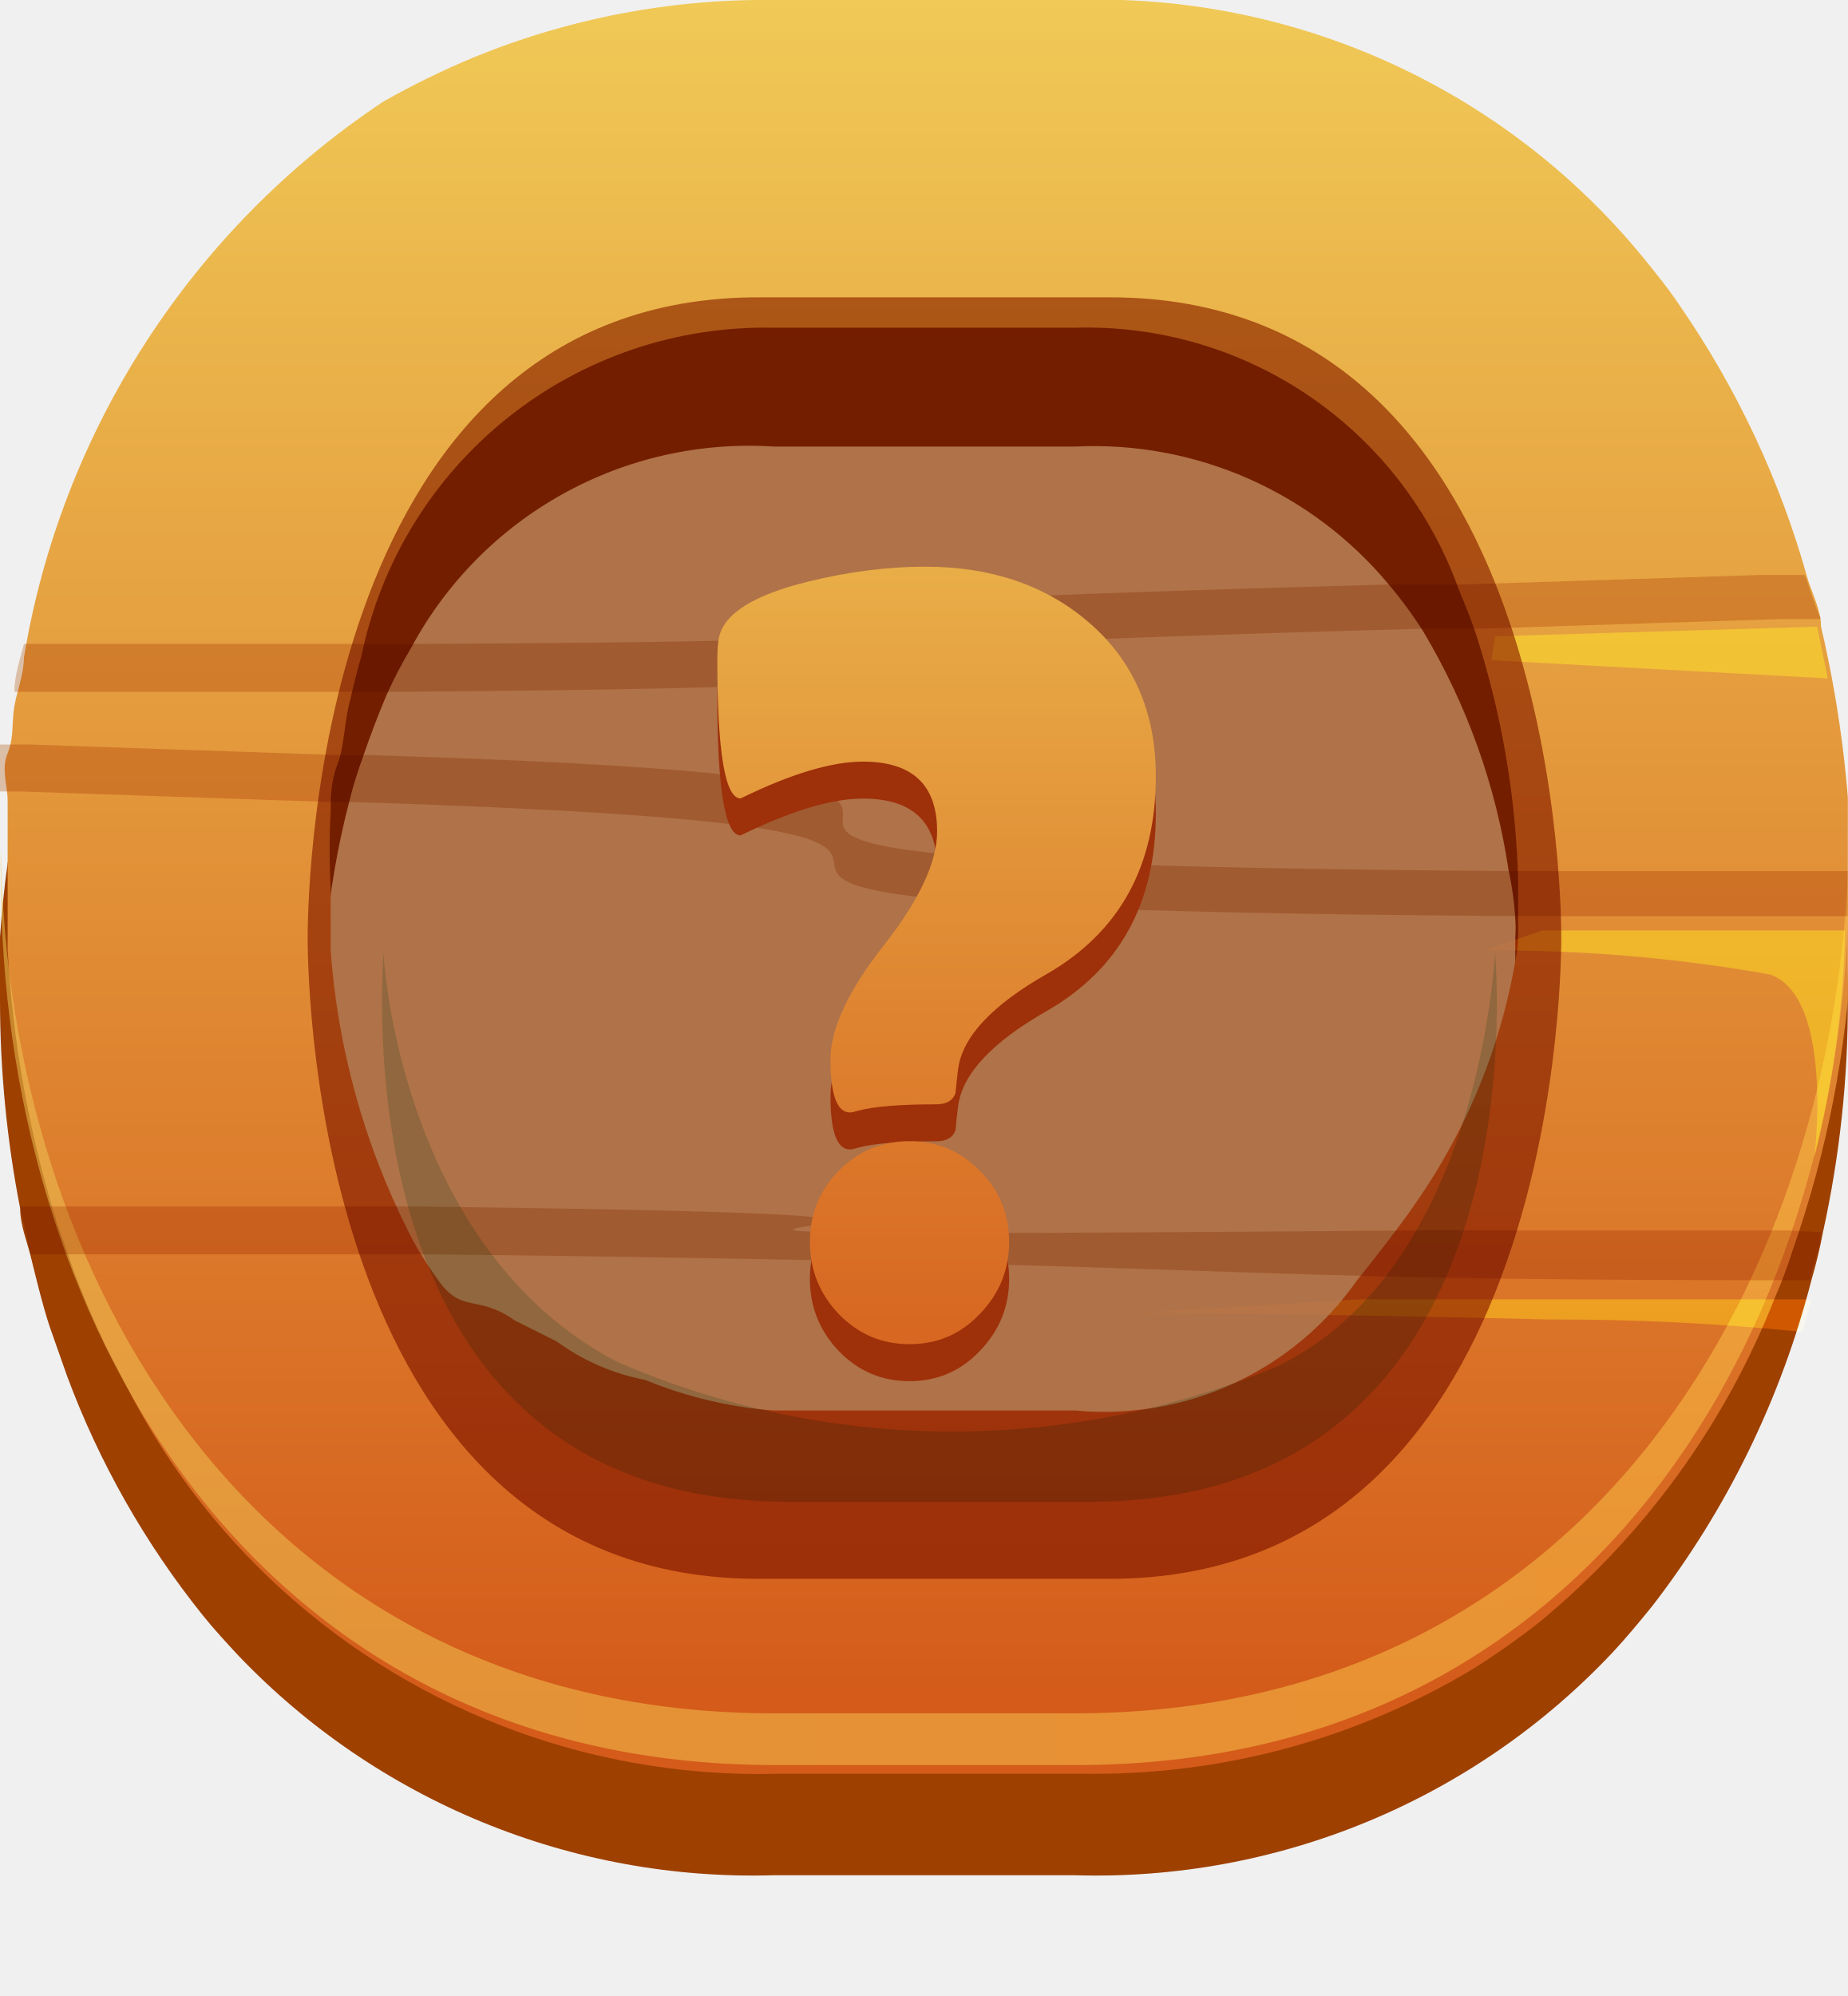
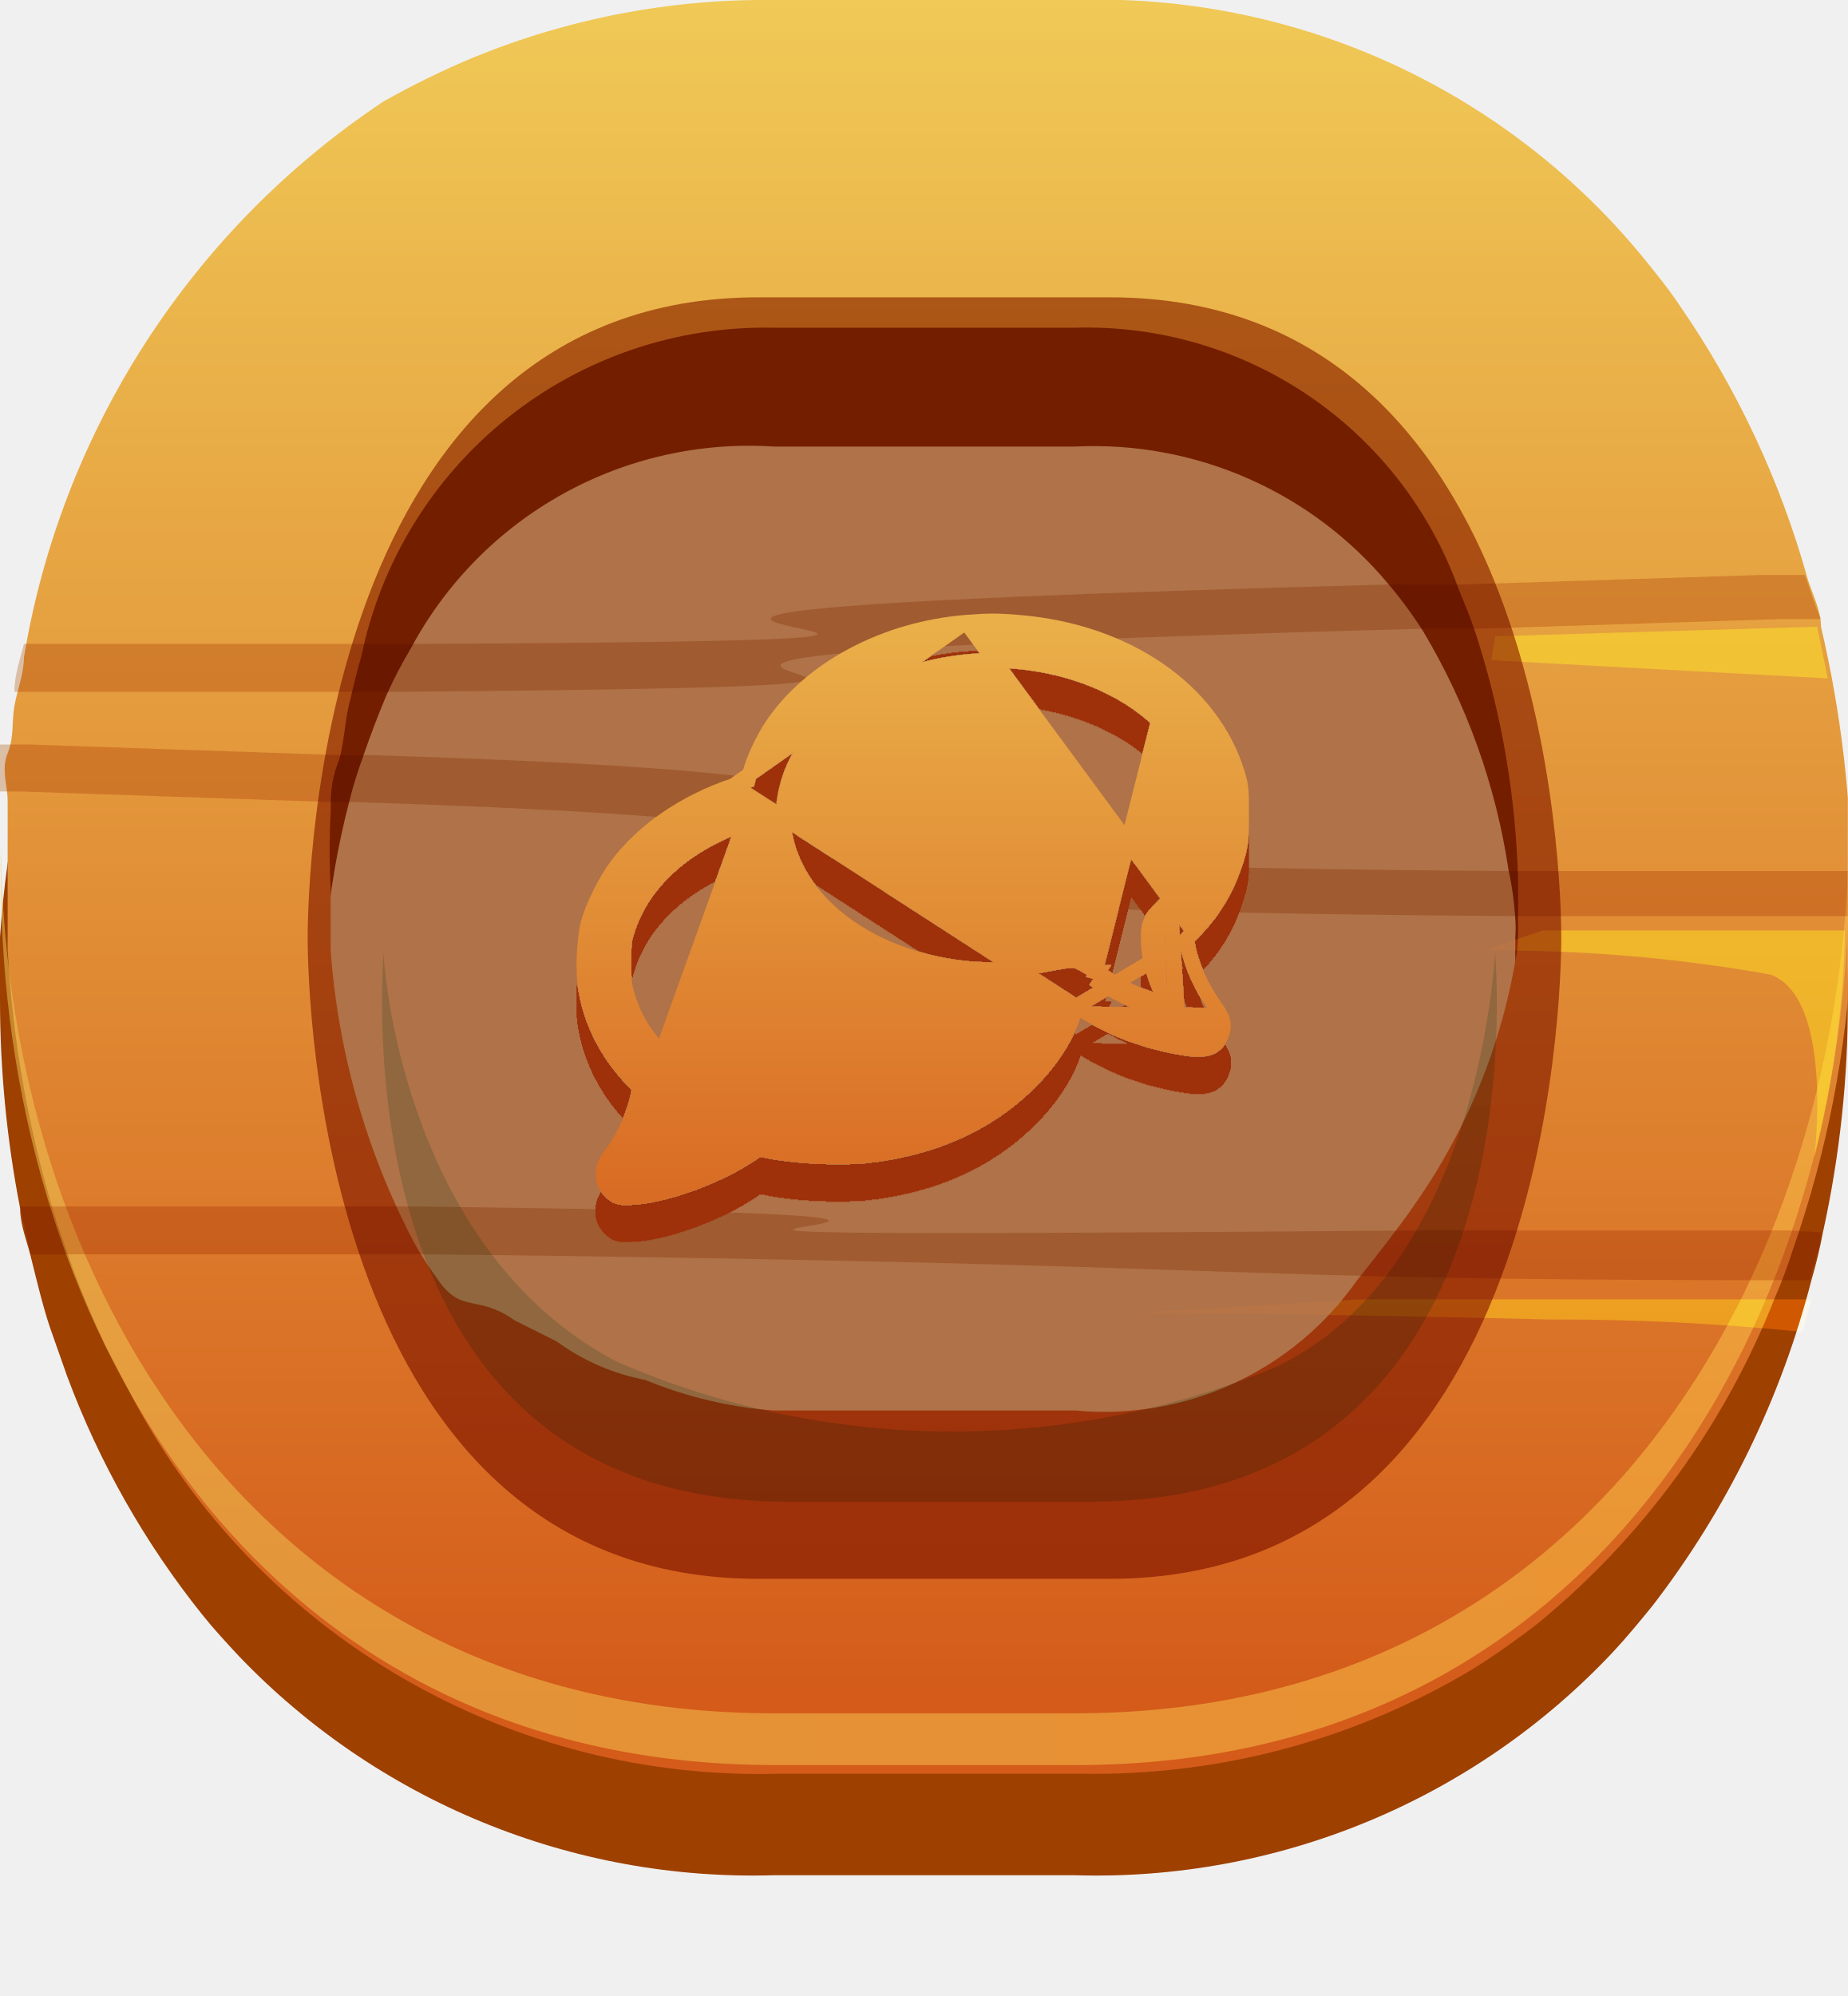
<svg xmlns="http://www.w3.org/2000/svg" width="50" height="54" viewBox="0 0 50 54" fill="none">
-   <g clip-path="url(#clip0_776_110895)">
+   <g clip-path="url(#clip0_880_176797)">
    <path d="M49.948 25.328C49.962 25.181 49.962 25.034 49.948 24.887C49.948 24.446 49.948 24.006 49.819 23.591C49.563 21.259 49.014 18.968 48.185 16.773C48.029 16.332 47.847 15.917 47.666 15.503C46.437 12.656 44.595 10.116 42.272 8.062C41.736 7.571 41.164 7.12 40.56 6.714C37.179 4.434 33.175 3.257 29.098 3.344H20.928C16.585 3.251 12.333 4.592 8.83 7.161C5.328 9.729 2.771 13.382 1.556 17.551C1.556 17.991 1.271 18.432 1.141 18.847C1.011 19.262 0.908 19.702 0.804 20.117C0.7 20.532 0.622 20.973 0.545 21.413C0.272 22.713 0.09 24.029 0 25.354C0 25.924 0 26.468 0 27.039C-3.81106e-06 28.936 0.182 30.828 0.545 32.69C0.545 33.131 0.726 33.572 0.83 33.986C0.934 34.401 1.141 35.283 1.349 35.905L1.815 37.227C2.682 39.56 3.917 41.739 5.472 43.682C5.783 44.071 6.12 44.434 6.457 44.797C8.319 46.744 10.569 48.279 13.062 49.301C15.555 50.324 18.235 50.812 20.928 50.733H29.098C31.812 50.813 34.513 50.316 37.02 49.275C39.529 48.233 41.787 46.672 43.646 44.693C44.009 44.304 44.372 43.864 44.709 43.449C46.729 40.834 48.193 37.834 49.014 34.635C49.144 34.194 49.248 33.753 49.326 33.338C49.782 31.27 50.008 29.157 50 27.039C50 26.468 49.974 25.924 49.948 25.328ZM20.928 41.971C19.674 41.995 18.424 41.829 17.22 41.479C15.148 40.867 13.329 39.603 12.033 37.875C11.706 37.439 11.412 36.98 11.152 36.501C10.72 35.748 10.356 34.959 10.062 34.142C9.892 33.709 9.745 33.268 9.621 32.82C9.112 30.943 8.841 29.009 8.817 27.065C8.817 26.805 8.817 26.209 8.817 25.38C8.921 24.146 9.13 22.923 9.44 21.724C9.546 21.294 9.676 20.87 9.829 20.454C10.019 19.901 10.226 19.357 10.451 18.821C10.65 18.376 10.875 17.943 11.126 17.525C12.066 15.774 13.49 14.329 15.228 13.364C16.966 12.399 18.944 11.954 20.928 12.081H29.098C30.704 12.003 32.306 12.3 33.778 12.948C35.249 13.596 36.55 14.577 37.578 15.814C37.918 16.215 38.23 16.64 38.511 17.084C39.694 19.065 40.478 21.258 40.819 23.539C40.915 23.974 40.975 24.416 41.001 24.861C41.014 25.025 41.014 25.19 41.001 25.354C41.001 26.183 41.001 26.78 41.001 27.039C40.965 29.212 40.616 31.369 39.964 33.442C39.835 33.883 39.679 34.316 39.497 34.738C38.751 36.919 37.32 38.801 35.419 40.104C33.517 41.407 31.246 42.062 28.942 41.971H20.928Z" fill="#9E4000" />
-     <path d="M49.274 16.954C49.274 16.514 49.04 16.073 48.911 15.658C48.175 13.01 47 10.504 45.435 8.244C45.124 7.777 44.761 7.337 44.424 6.922C42.569 4.673 40.223 2.88 37.566 1.68C34.908 0.48 32.011 -0.095 29.097 -2.71667e-05H20.928C18.145 -0.031 15.385 0.498 12.811 1.555C11.975 1.903 11.161 2.301 10.373 2.748C7.808 4.454 5.621 6.67 3.948 9.256C2.275 11.843 1.152 14.745 0.648 17.784C0.648 18.225 0.467 18.665 0.389 19.106C0.311 19.547 0.389 19.936 0.207 20.376C0.026 20.817 0.207 21.232 0.207 21.673C0.207 22.113 0.207 23.228 0.207 24.006C0.207 24.784 0.207 25.12 0.207 25.691C0.345 28.217 0.798 30.717 1.556 33.131L2.023 34.453C2.282 35.127 2.567 35.801 2.878 36.449L3.579 37.797C5.256 40.959 7.784 43.588 10.877 45.388C13.97 47.189 17.506 48.088 21.084 47.986H29.253C32.995 48.054 36.68 47.066 39.886 45.134C40.494 44.749 41.083 44.334 41.649 43.89C44.488 41.55 46.684 38.525 48.029 35.101C48.216 34.669 48.38 34.228 48.522 33.779C49.435 31.164 49.968 28.431 50.103 25.665C50.116 25.51 50.116 25.354 50.103 25.198C50.103 24.784 50.103 24.395 50.103 24.006C50.095 21.631 49.817 19.266 49.274 16.954ZM41.053 25.691C40.672 28.173 39.722 30.533 38.278 32.587C37.992 33.027 37.059 34.22 36.722 34.635C35.876 35.843 34.725 36.806 33.385 37.426C32.046 38.045 30.567 38.298 29.097 38.16H20.928C19.733 38.068 18.561 37.788 17.453 37.331C16.591 37.166 15.776 36.812 15.067 36.294L13.926 35.723C12.915 34.998 12.474 35.568 11.825 34.583C11.518 34.167 11.249 33.725 11.022 33.261C9.843 30.906 9.139 28.343 8.947 25.717C8.947 24.887 8.947 24.291 8.947 24.032C8.91 23.349 8.91 22.666 8.947 21.984C8.947 21.595 8.947 21.154 9.128 20.687C9.31 20.221 9.31 19.625 9.44 19.08C9.569 18.536 9.647 18.199 9.777 17.758C10.303 15.207 11.707 12.921 13.744 11.296C15.781 9.672 18.323 8.812 20.928 8.866H29.097C31.352 8.8 33.571 9.449 35.434 10.72C37.297 11.992 38.711 13.82 39.471 15.943C39.652 16.384 39.834 16.825 39.964 17.239C40.647 19.379 41.023 21.605 41.079 23.85V24.006C41.079 24.187 41.079 24.602 41.079 25.172C41.082 25.346 41.073 25.519 41.053 25.691Z" fill="url(#paint0_linear_776_110895)" />
+     <path d="M49.273 16.954C49.273 16.514 49.04 16.073 48.91 15.658C48.175 13.01 47 10.504 45.435 8.244C45.124 7.777 44.761 7.337 44.424 6.922C42.569 4.673 40.223 2.88 37.566 1.68C34.908 0.48 32.011 -0.095 29.097 -2.71667e-05H20.928C18.145 -0.031 15.385 0.498 12.811 1.555C11.975 1.903 11.161 2.301 10.373 2.748C7.808 4.454 5.621 6.67 3.948 9.256C2.275 11.843 1.152 14.745 0.648 17.784C0.648 18.225 0.466 18.665 0.389 19.106C0.311 19.547 0.389 19.936 0.207 20.376C0.026 20.817 0.207 21.232 0.207 21.673C0.207 22.113 0.207 23.228 0.207 24.006C0.207 24.784 0.207 25.12 0.207 25.691C0.344 28.217 0.797 30.717 1.556 33.131L2.022 34.453C2.282 35.127 2.567 35.801 2.878 36.449L3.579 37.797C5.256 40.959 7.784 43.588 10.877 45.388C13.97 47.189 17.506 48.088 21.084 47.986H29.253C32.995 48.054 36.68 47.066 39.886 45.134C40.494 44.749 41.082 44.334 41.649 43.89C44.488 41.55 46.684 38.525 48.029 35.101C48.216 34.669 48.38 34.228 48.522 33.779C49.435 31.164 49.968 28.431 50.103 25.665C50.116 25.51 50.116 25.354 50.103 25.198C50.103 24.784 50.103 24.395 50.103 24.006C50.095 21.631 49.816 19.266 49.273 16.954ZM41.053 25.691C40.672 28.173 39.722 30.533 38.278 32.587C37.992 33.027 37.059 34.22 36.722 34.635C35.876 35.843 34.724 36.806 33.385 37.426C32.046 38.045 30.566 38.298 29.097 38.16H20.928C19.733 38.068 18.561 37.788 17.453 37.331C16.591 37.166 15.776 36.812 15.067 36.294L13.926 35.723C12.915 34.998 12.474 35.568 11.825 34.583C11.518 34.167 11.249 33.725 11.021 33.261C9.843 30.906 9.138 28.343 8.947 25.717C8.947 24.887 8.947 24.291 8.947 24.032C8.91 23.349 8.91 22.666 8.947 21.984C8.947 21.595 8.947 21.154 9.128 20.687C9.31 20.221 9.31 19.625 9.44 19.08C9.569 18.536 9.647 18.199 9.777 17.758C10.303 15.207 11.707 12.921 13.744 11.296C15.781 9.672 18.323 8.812 20.928 8.866H29.097C31.352 8.8 33.571 9.449 35.434 10.72C37.297 11.992 38.71 13.82 39.471 15.943C39.652 16.384 39.834 16.825 39.963 17.239C40.647 19.379 41.022 21.605 41.078 23.85V24.006C41.078 24.187 41.078 24.602 41.078 25.172C41.081 25.346 41.073 25.519 41.053 25.691Z" fill="url(#paint0_linear_880_176797)" />
    <g opacity="0.5">
-       <path d="M29.098 46.352H20.929C6.847 46.352 0.182 34.427 0.026 23.021C0.013 23.262 0.013 23.505 0.026 23.747C0.026 35.309 6.561 47.752 20.955 47.752H29.124C43.491 47.752 50.026 35.309 50.026 23.747C50.039 23.505 50.039 23.262 50.026 23.021C49.715 34.427 43.154 46.352 29.098 46.352Z" fill="url(#paint1_linear_776_110895)" />
+       <path d="M29.098 46.352H20.929C6.847 46.352 0.182 34.427 0.026 23.021C0.013 23.262 0.013 23.505 0.026 23.747C0.026 35.309 6.562 47.752 20.955 47.752H29.124C43.491 47.752 50.026 35.309 50.026 23.747C50.039 23.505 50.039 23.262 50.026 23.021C49.715 34.427 43.154 46.352 29.098 46.352Z" fill="url(#paint1_linear_880_176797)" />
    </g>
    <g style="mix-blend-mode:multiply" opacity="0.4">
-       <path d="M49.274 16.747H48.236L40.119 17.006H38.589C3.345 17.965 37.085 18.51 10.659 18.717H9.466H1.141H0.389C0.389 18.276 0.544 17.836 0.648 17.421H1.556H9.803H11.255C37.837 17.291 2.593 16.747 37.578 15.814H39.548L47.64 15.555H48.833C48.962 15.866 49.066 16.306 49.274 16.747Z" fill="#C97B3A" />
+       <path d="M49.273 16.747H48.236L40.119 17.006H38.589C3.345 17.965 37.085 18.51 10.658 18.717H9.465H1.141H0.389C0.389 18.276 0.544 17.836 0.648 17.421H1.556H9.803H11.255C37.837 17.291 2.593 16.747 37.578 15.814H39.548L47.64 15.555H48.833C48.962 15.866 49.066 16.306 49.273 16.747Z" fill="#C97B3A" />
      <path d="M50 23.591C50 23.98 50 24.369 50 24.784H41.001C6.587 24.55 36.8 22.554 9.569 21.699H8.973L0.545 21.413H0C0 20.999 0 20.558 0 20.143H0.804L9.155 20.428H9.959C37.344 21.258 6.535 23.332 40.819 23.565H50V23.591Z" fill="#C97B3A" />
-       <path d="M49.274 33.339C49.274 33.753 49.066 34.194 48.963 34.635H47.822H39.601H37.656C31.509 34.635 48.029 34.635 47.822 34.635C32.261 34.635 34.414 34.194 11.774 33.935H10.114H1.867H0.83L0.545 32.639H1.4H9.699H11.022C38.252 32.95 3.242 33.572 38.615 33.287H40.119H48.366L49.274 33.339Z" fill="#C97B3A" />
+       <path d="M49.274 33.339C49.274 33.753 49.066 34.194 48.962 34.635H47.821H39.6H37.655C31.509 34.635 48.029 34.635 47.821 34.635C32.261 34.635 34.414 34.194 11.774 33.935H10.114H1.867H0.83L0.544 32.639H1.4H9.699H11.022C38.252 32.95 3.242 33.572 38.615 33.287H40.119H48.366L49.274 33.339Z" fill="#C97B3A" />
    </g>
    <g style="mix-blend-mode:overlay" opacity="0.5">
      <path d="M40.457 17.214L49.17 16.954L49.456 18.354L40.353 17.862L40.457 17.214Z" fill="#FFDE55" />
    </g>
    <g style="mix-blend-mode:overlay" opacity="0.5">
-       <path d="M41.754 25.172H49.923C49.881 27.245 49.603 29.306 49.093 31.316C49.093 31.316 49.638 26.987 47.9 26.365C45.333 25.907 42.728 25.69 40.12 25.717L41.754 25.172Z" fill="#FFDE55" />
+       <path d="M41.753 25.172H49.922C49.881 27.245 49.602 29.306 49.093 31.316C49.093 31.316 49.637 26.987 47.9 26.365C45.332 25.907 42.727 25.69 40.12 25.717L41.753 25.172Z" fill="#FFDE55" />
    </g>
    <g style="mix-blend-mode:overlay" opacity="0.5">
-       <path d="M36.774 35.153H49.014L48.781 36.035C46.498 35.802 44.203 35.689 41.908 35.697C35.736 35.542 30.757 35.516 30.757 35.516L36.774 35.153Z" fill="#FFDE55" />
+       <path d="M36.773 35.153H49.014L48.781 36.035C46.497 35.802 44.203 35.689 41.908 35.697C35.736 35.542 30.757 35.516 30.757 35.516L36.773 35.153Z" fill="#FFDE55" />
    </g>
    <g style="mix-blend-mode:multiply" opacity="0.7">
-       <path d="M30.031 42.713H20.513C8.662 42.713 8.325 26.947 8.325 25.366C8.325 23.784 8.662 8.044 20.513 8.044H30.031C41.909 8.044 42.246 23.81 42.246 25.366C42.246 26.921 41.909 42.713 30.031 42.713Z" fill="#9E4000" />
+       <path d="M30.031 42.713H20.514C8.662 42.713 8.325 26.947 8.325 25.366C8.325 23.784 8.662 8.044 20.514 8.044H30.031C41.909 8.044 42.246 23.81 42.246 25.366C42.246 26.921 41.909 42.713 30.031 42.713Z" fill="#9E4000" />
    </g>
    <g style="mix-blend-mode:multiply" opacity="0.2">
-       <path d="M40.457 25.776C40.301 28.006 39.342 34.668 34.544 36.975C31.714 38.154 28.675 38.75 25.609 38.728C22.544 38.706 19.514 38.066 16.701 36.846C11.67 34.227 10.529 28.006 10.374 25.776C10.374 26.346 9.129 40.631 21.344 40.631H29.487C41.702 40.631 40.483 26.346 40.457 25.776Z" fill="#1B8943" />
+       <path d="M40.457 25.776C40.301 28.006 39.341 34.668 34.544 36.975C31.714 38.154 28.675 38.75 25.609 38.728C22.544 38.706 19.514 38.066 16.701 36.846C11.67 34.227 10.529 28.006 10.374 25.776C10.374 26.346 9.129 40.631 21.343 40.631H29.487C41.701 40.631 40.483 26.346 40.457 25.776Z" fill="#1B8943" />
    </g>
-     <path d="M31.275 22C31.275 24.432 30.294 26.214 28.331 27.347C26.856 28.186 26.056 29.036 25.929 29.895C25.899 30.12 25.875 30.345 25.855 30.569C25.787 30.774 25.611 30.877 25.328 30.877C24.342 30.877 23.634 30.936 23.204 31.053C23.116 31.082 23.048 31.097 22.999 31.097C22.648 31.097 22.472 30.618 22.472 29.661C22.472 28.831 22.95 27.806 23.907 26.585C24.874 25.355 25.357 24.324 25.357 23.494C25.357 22.234 24.689 21.605 23.351 21.605C22.501 21.605 21.398 21.936 20.04 22.601C19.62 22.601 19.41 21.355 19.41 18.865C19.41 18.592 19.425 18.387 19.454 18.25C19.591 17.596 20.406 17.088 21.9 16.727C22.984 16.463 24.029 16.331 25.035 16.331C26.803 16.331 28.268 16.824 29.43 17.811C30.66 18.855 31.275 20.252 31.275 22ZM27.306 34.598C27.306 35.35 27.042 35.999 26.515 36.546C25.997 37.093 25.362 37.366 24.61 37.366C23.858 37.366 23.219 37.093 22.691 36.546C22.174 35.999 21.915 35.35 21.915 34.598C21.915 33.846 22.174 33.206 22.691 32.679C23.219 32.142 23.858 31.873 24.61 31.873C25.362 31.873 25.997 32.142 26.515 32.679C27.042 33.206 27.306 33.846 27.306 34.598Z" fill="#9E300A" />
-     <path d="M31.275 21C31.275 23.432 30.294 25.214 28.331 26.347C26.856 27.186 26.056 28.036 25.929 28.895C25.899 29.12 25.875 29.345 25.855 29.569C25.787 29.774 25.611 29.877 25.328 29.877C24.342 29.877 23.634 29.936 23.204 30.053C23.116 30.082 23.048 30.097 22.999 30.097C22.648 30.097 22.472 29.618 22.472 28.661C22.472 27.831 22.95 26.806 23.907 25.585C24.874 24.355 25.357 23.324 25.357 22.494C25.357 21.234 24.689 20.605 23.351 20.605C22.501 20.605 21.398 20.936 20.04 21.601C19.62 21.601 19.41 20.355 19.41 17.865C19.41 17.592 19.425 17.387 19.454 17.25C19.591 16.596 20.406 16.088 21.9 15.727C22.984 15.463 24.029 15.331 25.035 15.331C26.803 15.331 28.268 15.824 29.43 16.811C30.66 17.855 31.275 19.252 31.275 21ZM27.306 33.598C27.306 34.35 27.042 34.999 26.515 35.546C25.997 36.093 25.362 36.366 24.61 36.366C23.858 36.366 23.219 36.093 22.691 35.546C22.174 34.999 21.915 34.35 21.915 33.598C21.915 32.846 22.174 32.206 22.691 31.679C23.219 31.142 23.858 30.873 24.61 30.873C25.362 30.873 25.997 31.142 26.515 31.679C27.042 32.206 27.306 32.846 27.306 33.598Z" fill="url(#paint2_linear_776_110895)" />
+     <g filter="url(#filter0_d_880_176797)">
+       <path d="M26.137 16.836L26.136 16.836C23.948 17.015 21.922 18.082 20.885 19.635L20.884 19.636C20.621 20.037 20.372 20.573 20.275 20.971L20.236 21.122L19.847 21.252L26.137 16.836ZM26.137 16.836C26.745 16.788 26.994 16.788 27.564 16.836C30.459 17.075 32.782 18.642 33.484 20.918L33.484 20.918C33.533 21.075 33.563 21.186 33.578 21.346C33.593 21.497 33.595 21.69 33.595 22.012C33.595 22.619 33.584 22.782 33.506 23.078L33.506 23.078L33.506 23.081C33.267 23.948 32.918 24.563 32.301 25.205M26.137 16.836L32.301 25.205M29.118 27.231C29.112 27.253 29.106 27.276 29.099 27.299L29.099 27.299C28.908 27.99 28.464 28.687 27.84 29.302C26.745 30.385 25.296 31.042 23.56 31.253L23.535 31.055L23.56 31.253C22.767 31.35 21.515 31.29 20.713 31.122L20.713 31.121L20.536 31.084L20.278 31.253C20.278 31.253 20.278 31.253 20.278 31.253C19.811 31.561 19.218 31.84 18.638 32.045C18.06 32.249 17.477 32.387 17.029 32.399L17.027 32.399C16.924 32.403 16.823 32.406 16.734 32.377C16.632 32.344 16.566 32.276 16.511 32.22C16.453 32.163 16.396 32.101 16.362 32.017C16.328 31.933 16.324 31.847 16.324 31.766C16.324 31.672 16.33 31.585 16.375 31.484C16.414 31.396 16.479 31.305 16.567 31.189C16.896 30.748 17.188 30.082 17.28 29.559L17.28 29.559L17.28 29.556L17.305 29.429L17.077 29.183C17.077 29.183 17.077 29.183 17.076 29.183C16.403 28.461 15.985 27.628 15.838 26.704C15.8 26.469 15.793 26.14 15.807 25.825C15.821 25.51 15.858 25.188 15.916 24.968L15.916 24.968C16.037 24.519 16.389 23.816 16.692 23.412C17.396 22.467 18.546 21.684 19.847 21.252L29.118 27.231ZM29.118 27.231C29.163 27.257 29.217 27.289 29.278 27.326C29.98 27.768 30.724 28.073 31.542 28.258L31.543 28.258C31.982 28.355 32.299 28.406 32.525 28.387C32.644 28.376 32.754 28.346 32.847 28.279C32.941 28.212 33 28.122 33.04 28.026L33.041 28.025C33.089 27.906 33.123 27.785 33.093 27.643C33.066 27.516 32.991 27.396 32.898 27.264M29.118 27.231L32.031 25.486L32.104 25.41M32.898 27.264C32.898 27.264 32.898 27.264 32.898 27.264L32.735 27.379L32.898 27.264C32.898 27.264 32.898 27.264 32.898 27.264ZM32.898 27.264C32.508 26.706 32.252 26.146 32.15 25.629L32.149 25.627L32.104 25.41M32.104 25.41L32.301 25.205M32.104 25.41L32.301 25.205M32.301 25.205C32.301 25.205 32.301 25.205 32.301 25.205M32.301 25.205L32.301 25.205M31.347 19.489L31.347 19.489C31.762 19.881 31.997 20.194 32.223 20.655L32.224 20.655C32.49 21.192 32.569 21.557 32.543 22.14L32.543 22.14C32.506 23.063 32.147 23.855 31.439 24.548C31.289 24.695 31.172 24.818 31.114 24.989C31.059 25.153 31.065 25.341 31.078 25.593L31.078 25.595L31.078 25.595C31.108 26.05 31.28 26.582 31.581 27.151M31.347 19.489L31.846 27.228C31.757 27.208 31.671 27.187 31.588 27.165M31.347 19.489C30.417 18.608 29.044 18.032 27.502 17.895C26.228 17.784 24.928 18.013 23.817 18.544C23.341 18.772 23.146 18.89 22.736 19.205C21.978 19.79 21.494 20.507 21.284 21.334L21.284 21.334C20.824 23.142 22.134 25.055 24.559 25.861L24.56 25.861C25.798 26.275 27.079 26.344 28.417 26.07L28.418 26.07C28.556 26.041 28.696 26.018 28.81 26.003C28.867 25.996 28.919 25.99 28.963 25.988C29 25.985 29.052 25.983 29.096 25.991L29.096 25.991L29.107 25.994C29.145 26.003 29.188 26.022 29.222 26.039C29.261 26.057 29.308 26.081 29.358 26.109C29.458 26.164 29.578 26.236 29.695 26.313M31.347 19.489L29.586 26.48M31.581 27.151C31.581 27.152 31.581 27.152 31.581 27.152L31.758 27.059L31.581 27.151C31.581 27.151 31.581 27.151 31.581 27.151ZM31.581 27.151C31.583 27.156 31.586 27.16 31.588 27.165M31.588 27.165C31.636 27.258 31.672 27.326 31.697 27.377C31.701 27.386 31.705 27.394 31.708 27.401C30.89 27.203 30.307 26.948 29.586 26.48M31.588 27.165C30.878 26.978 30.347 26.735 29.695 26.313M29.695 26.313C29.696 26.313 29.696 26.313 29.696 26.313L29.586 26.48M29.695 26.313C29.695 26.313 29.695 26.313 29.695 26.313L29.586 26.48M20.133 22.278L19.993 22.331C18.451 22.918 17.416 23.889 17.002 25.088C16.939 25.276 16.913 25.361 16.899 25.467C16.884 25.579 16.882 25.719 16.88 26.016C16.88 26.527 16.892 26.636 16.962 26.873L16.962 26.873L16.962 26.875C17.144 27.508 17.407 27.953 17.907 28.479L20.133 22.278ZM20.133 22.278L20.141 22.386L20.141 22.386C20.157 22.607 20.218 22.948 20.276 23.155C20.858 25.242 22.992 26.823 25.616 27.206C26.384 27.32 27.256 27.326 27.997 27.229C27.741 27.857 27.276 28.458 26.679 28.92C26.269 29.235 26.074 29.353 25.598 29.581C24.256 30.214 22.585 30.409 21.056 30.097C20.92 30.069 20.782 30.044 20.667 30.026C20.56 30.009 20.457 29.995 20.403 29.995C20.309 29.995 20.216 30.03 20.123 30.076C20.028 30.124 19.912 30.196 19.768 30.295C19.553 30.436 19.218 30.634 19.022 30.731L19.02 30.731L19.02 30.731C18.764 30.859 18.357 31.012 18.016 31.119C17.95 31.14 17.887 31.158 17.829 31.175C17.847 31.139 17.865 31.102 17.883 31.065C18.17 30.49 18.307 30.061 18.333 29.618C18.35 29.363 18.36 29.172 18.293 28.994C18.227 28.819 18.093 28.674 17.907 28.479L20.133 22.278Z" fill="url(#paint2_linear_880_176797)" stroke="url(#paint3_linear_880_176797)" stroke-width="0.4" />
+     </g>
  </g>
  <defs>
-     <linearGradient id="paint0_linear_776_110895" x1="25" y1="-0.389" x2="25" y2="45.964" gradientUnits="userSpaceOnUse">
+     <filter id="filter0_d_880_176797" x="15.6" y="16.6" width="18.195" height="17.002" filterUnits="userSpaceOnUse" color-interpolation-filters="sRGB">
+       <feFlood flood-opacity="0" result="BackgroundImageFix" />
+       <feColorMatrix in="SourceAlpha" type="matrix" values="0 0 0 0 0 0 0 0 0 0 0 0 0 0 0 0 0 0 127 0" result="hardAlpha" />
+       <feOffset dy="1" />
+       <feComposite in2="hardAlpha" operator="out" />
+       <feColorMatrix type="matrix" values="0 0 0 0 0.62 0 0 0 0 0.188 0 0 0 0 0.039 0 0 0 1 0" />
+       <feBlend mode="normal" in2="BackgroundImageFix" result="effect1_dropShadow_880_176797" />
+       <feBlend mode="normal" in="SourceGraphic" in2="effect1_dropShadow_880_176797" result="shape" />
+     </filter>
+     <linearGradient id="paint0_linear_880_176797" x1="25" y1="-0.389" x2="25" y2="45.964" gradientUnits="userSpaceOnUse">
      <stop stop-color="#F0CA57" />
      <stop offset="1" stop-color="#D45B1A" />
    </linearGradient>
-     <linearGradient id="paint1_linear_776_110895" x1="0.986" y1="35.464" x2="46.473" y2="35.464" gradientUnits="userSpaceOnUse">
+     <linearGradient id="paint1_linear_880_176797" x1="0.986" y1="35.464" x2="46.473" y2="35.464" gradientUnits="userSpaceOnUse">
      <stop stop-color="#F0CA57" />
      <stop offset="0.5" stop-color="#F7C850" />
      <stop offset="1" stop-color="#FEC649" />
    </linearGradient>
-     <linearGradient id="paint2_linear_776_110895" x1="25.5" y1="14" x2="25.5" y2="36" gradientUnits="userSpaceOnUse">
-       <stop stop-color="#EAB24A" />
-       <stop offset="1" stop-color="#D76721" />
+     <linearGradient id="paint2_linear_880_176797" x1="24.697" y1="17" x2="24.697" y2="32.201" gradientUnits="userSpaceOnUse">
+       <stop stop-color="#EAAF49" />
+       <stop offset="1" stop-color="#D96C24" />
    </linearGradient>
-     <clipPath id="clip0_776_110895">
+     <linearGradient id="paint3_linear_880_176797" x1="24.697" y1="17" x2="24.697" y2="32.201" gradientUnits="userSpaceOnUse">
+       <stop stop-color="#EAAF49" />
+       <stop offset="1" stop-color="#D96C24" />
+     </linearGradient>
+     <clipPath id="clip0_880_176797">
      <rect width="50" height="54" fill="white" />
    </clipPath>
  </defs>
</svg>
